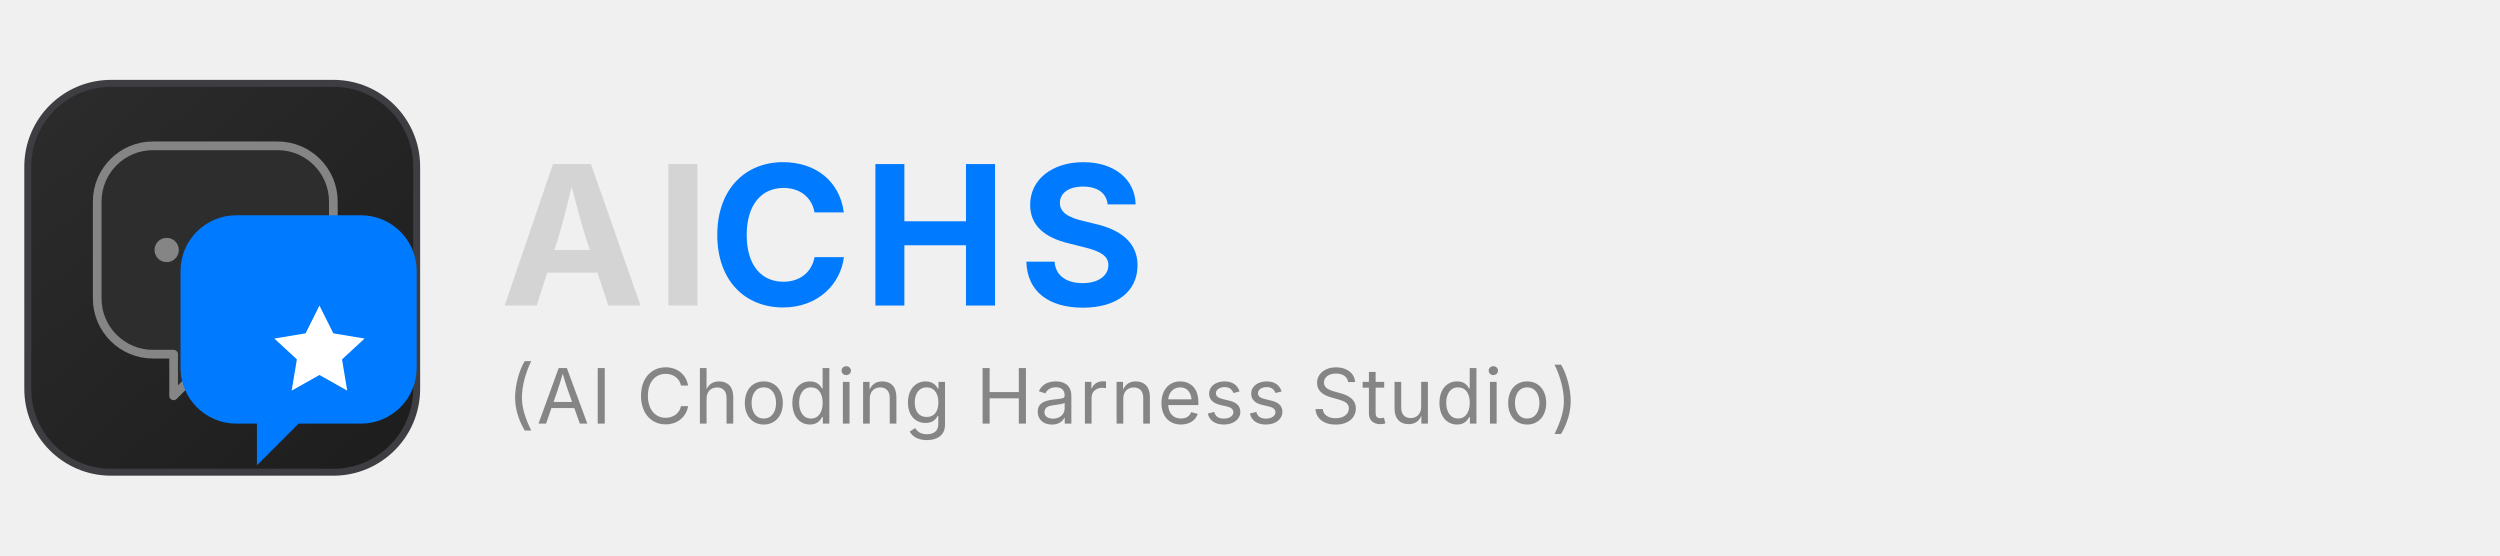
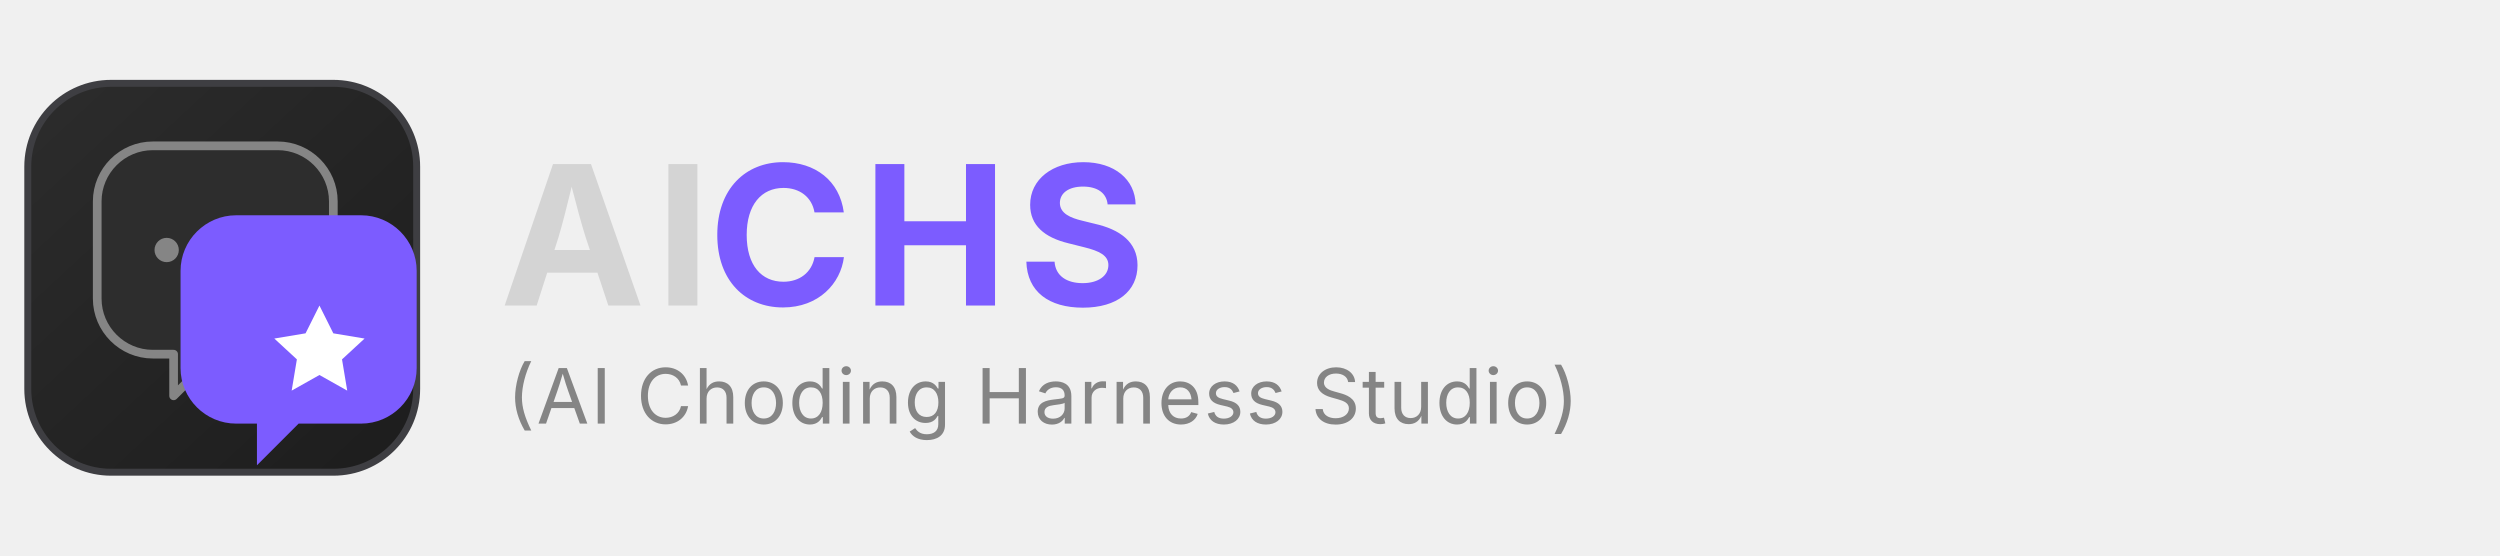
<svg xmlns="http://www.w3.org/2000/svg" viewBox="0 0 720 160" fill="none">
  <defs>
    <linearGradient id="icon-bg" x1="12" y1="8" x2="116" y2="120" gradientUnits="userSpaceOnUse">
      <stop stop-color="#2d2d2d" />
      <stop offset="1" stop-color="#1e1e1e" />
    </linearGradient>
  </defs>
  <rect x="8" y="24" width="112" height="112" rx="24" fill="url(#icon-bg)" stroke="#3e3e42" stroke-width="2" />
  <path d="M28 58c0-8.8 7.2-16 16-16h36c8.8 0 16 7.2 16 16v28c0 8.8-7.2 16-16 16h-18l-12 12v-12h-6c-8.8 0-16-7.2-16-16V58z" fill="#2d2d2d" stroke="#858585" stroke-width="2.5" stroke-linejoin="round" />
  <circle cx="48" cy="72" r="3.5" fill="#858585" />
  <circle cx="60" cy="72" r="3.5" fill="#858585" />
  <circle cx="72" cy="72" r="3.5" fill="#858585" />
-   <path d="M52 78c0-8.8 7.2-16 16-16h36c8.8 0 16 7.2 16 16v28c0 8.8-7.2 16-16 16h-18l-12 12v-12h-6c-8.8 0-16-7.2-16-16V78z" fill="#007AFF" />
+   <path d="M52 78c0-8.8 7.2-16 16-16h36c8.8 0 16 7.2 16 16v28c0 8.8-7.2 16-16 16h-18l-12 12v-12h-6c-8.8 0-16-7.2-16-16V78z" fill="#7c5cff" />
  <path d="M92 88l4 8 9 1.5-6.5 6 1.5 9-8-4.5-8 4.5 1.5-9-6.5-6 9-1.5z" fill="#ffffff" />
  <text x="144" y="88" font-family="system-ui, -apple-system, BlinkMacSystemFont, 'Segoe UI', sans-serif" font-size="56" font-weight="700" letter-spacing="3" fill="#d4d4d4">AI</text>
-   <text x="204" y="88" font-family="system-ui, -apple-system, BlinkMacSystemFont, 'Segoe UI', sans-serif" font-size="56" font-weight="700" letter-spacing="3" fill="#007AFF">CHS</text>
+   <text x="204" y="88" font-family="system-ui, -apple-system, BlinkMacSystemFont, 'Segoe UI', sans-serif" font-size="56" font-weight="700" letter-spacing="3" fill="#7c5cff">CHS</text>
  <text x="146" y="122" font-family="system-ui, -apple-system, BlinkMacSystemFont, 'Segoe UI', sans-serif" font-size="22" font-weight="400" letter-spacing="0.5" fill="#858585">(AI Choding Harness Studio)</text>
</svg>
